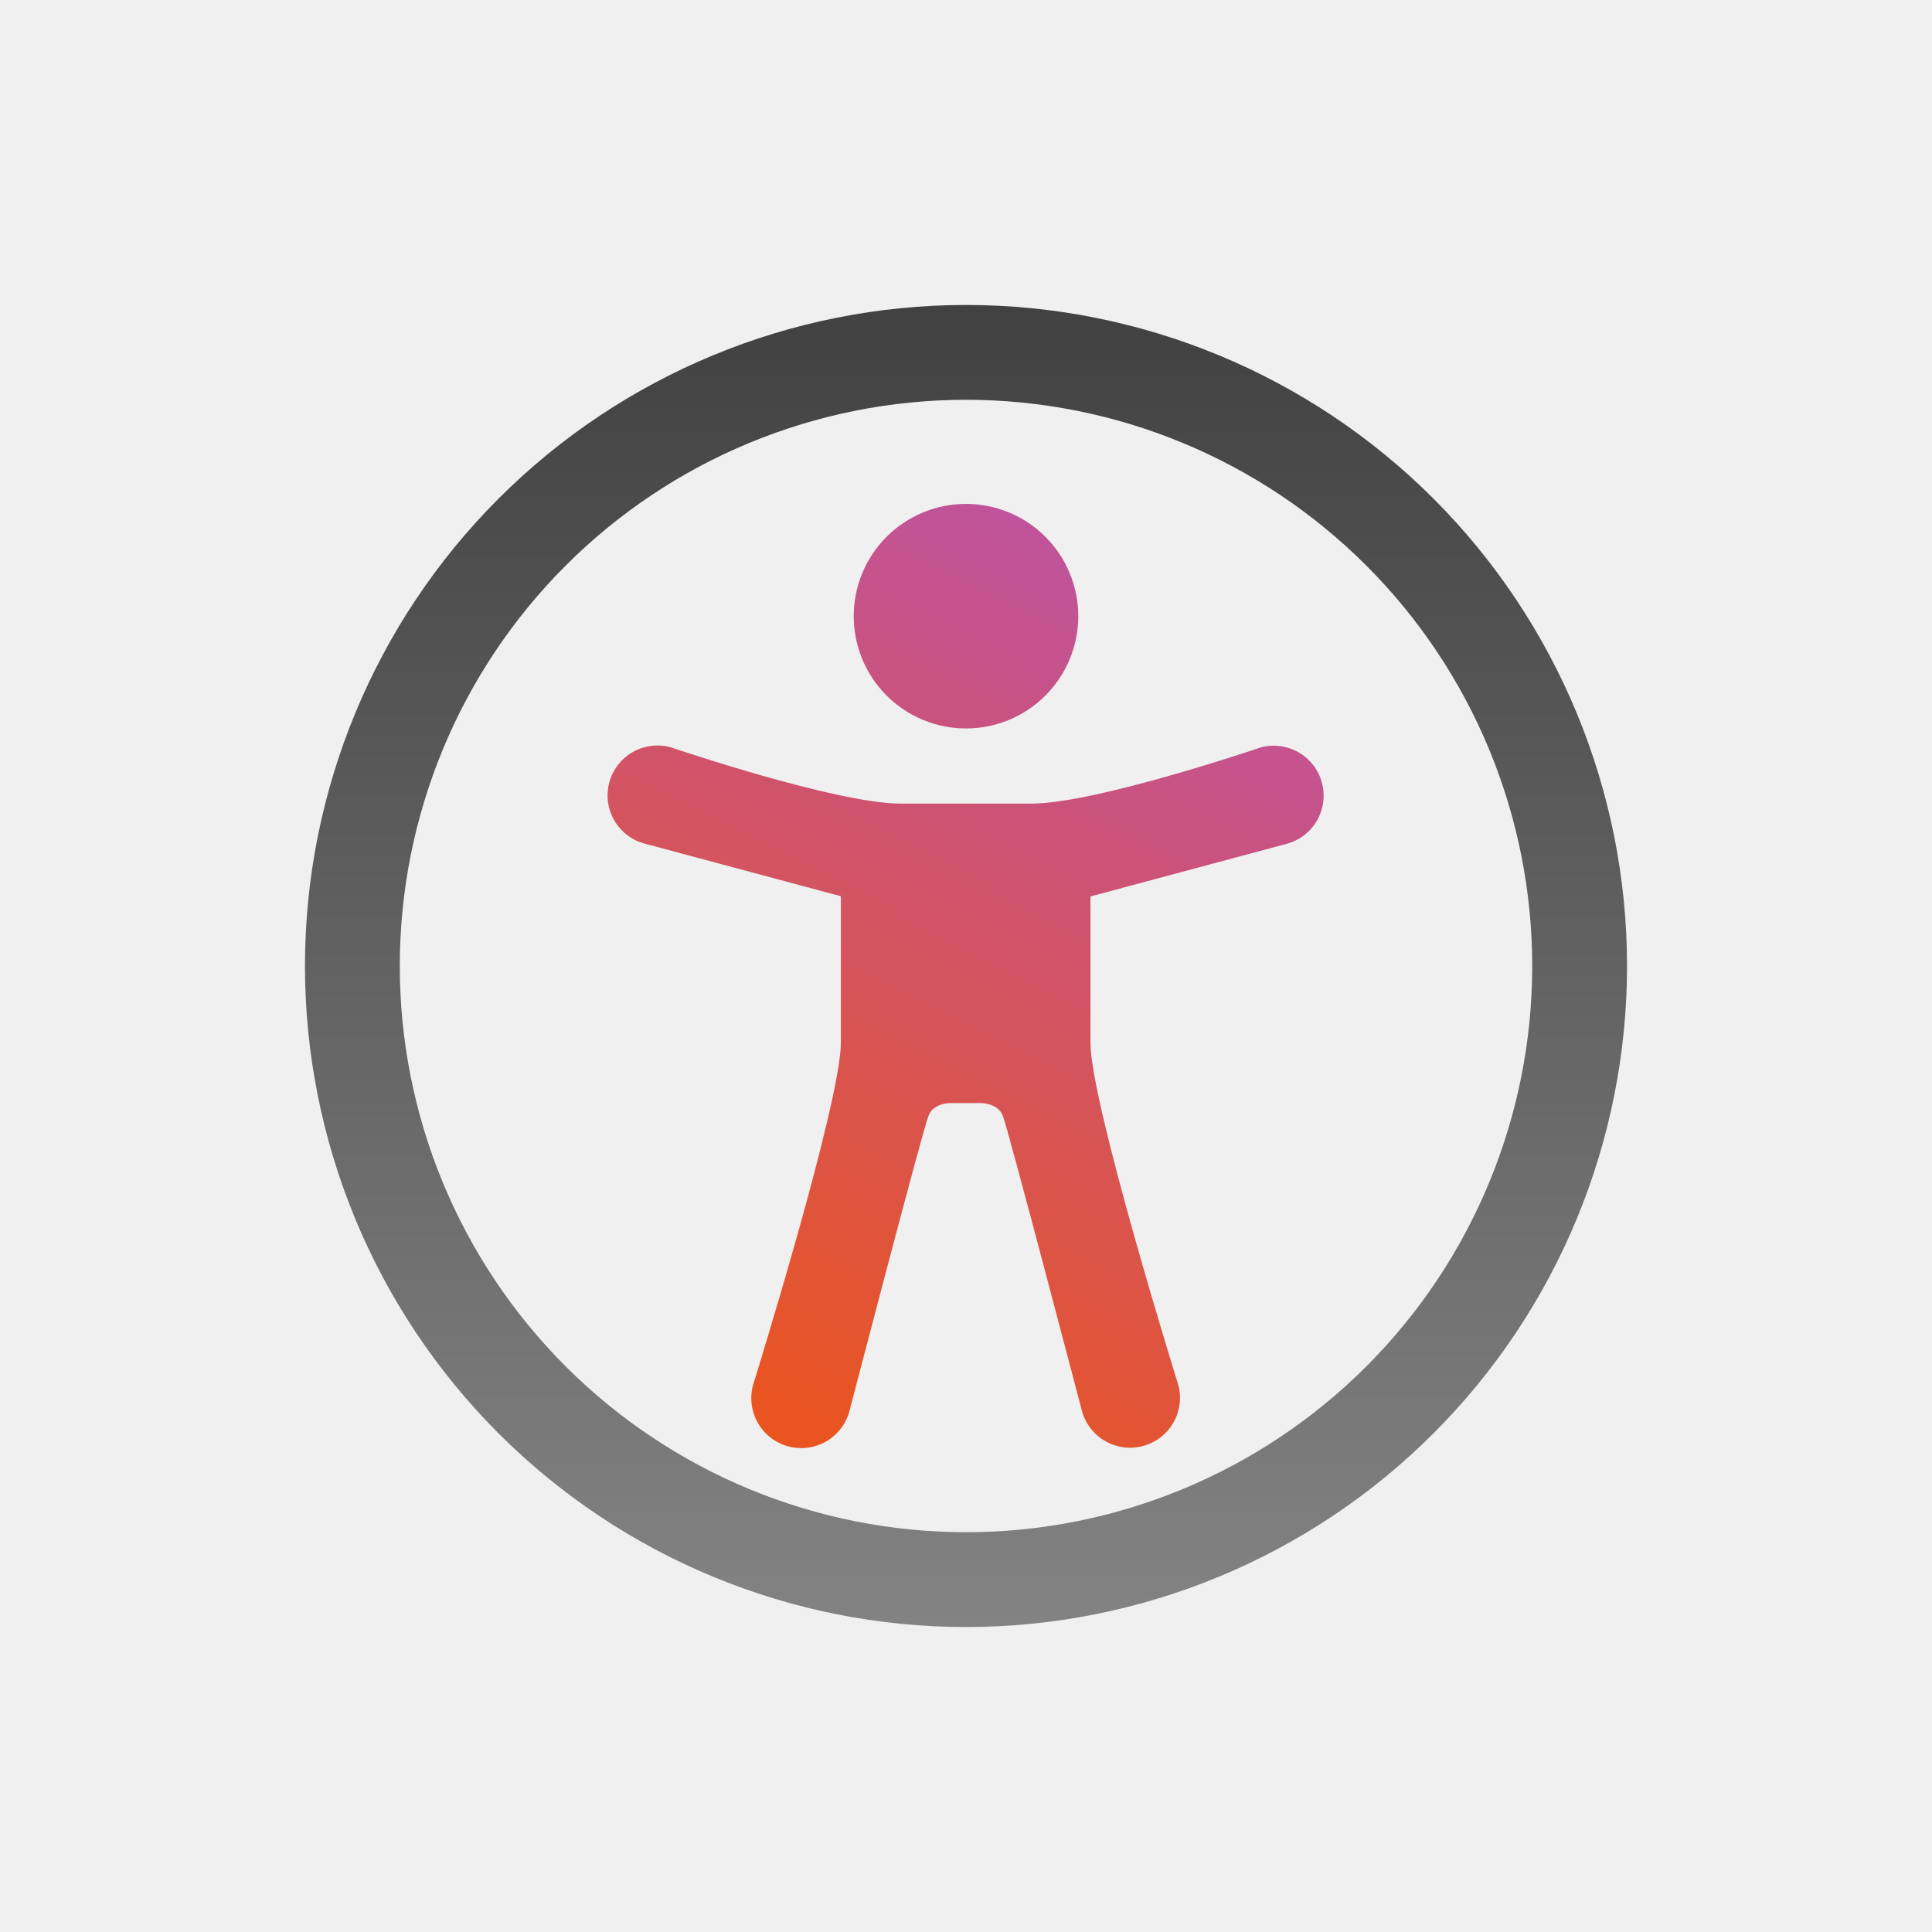
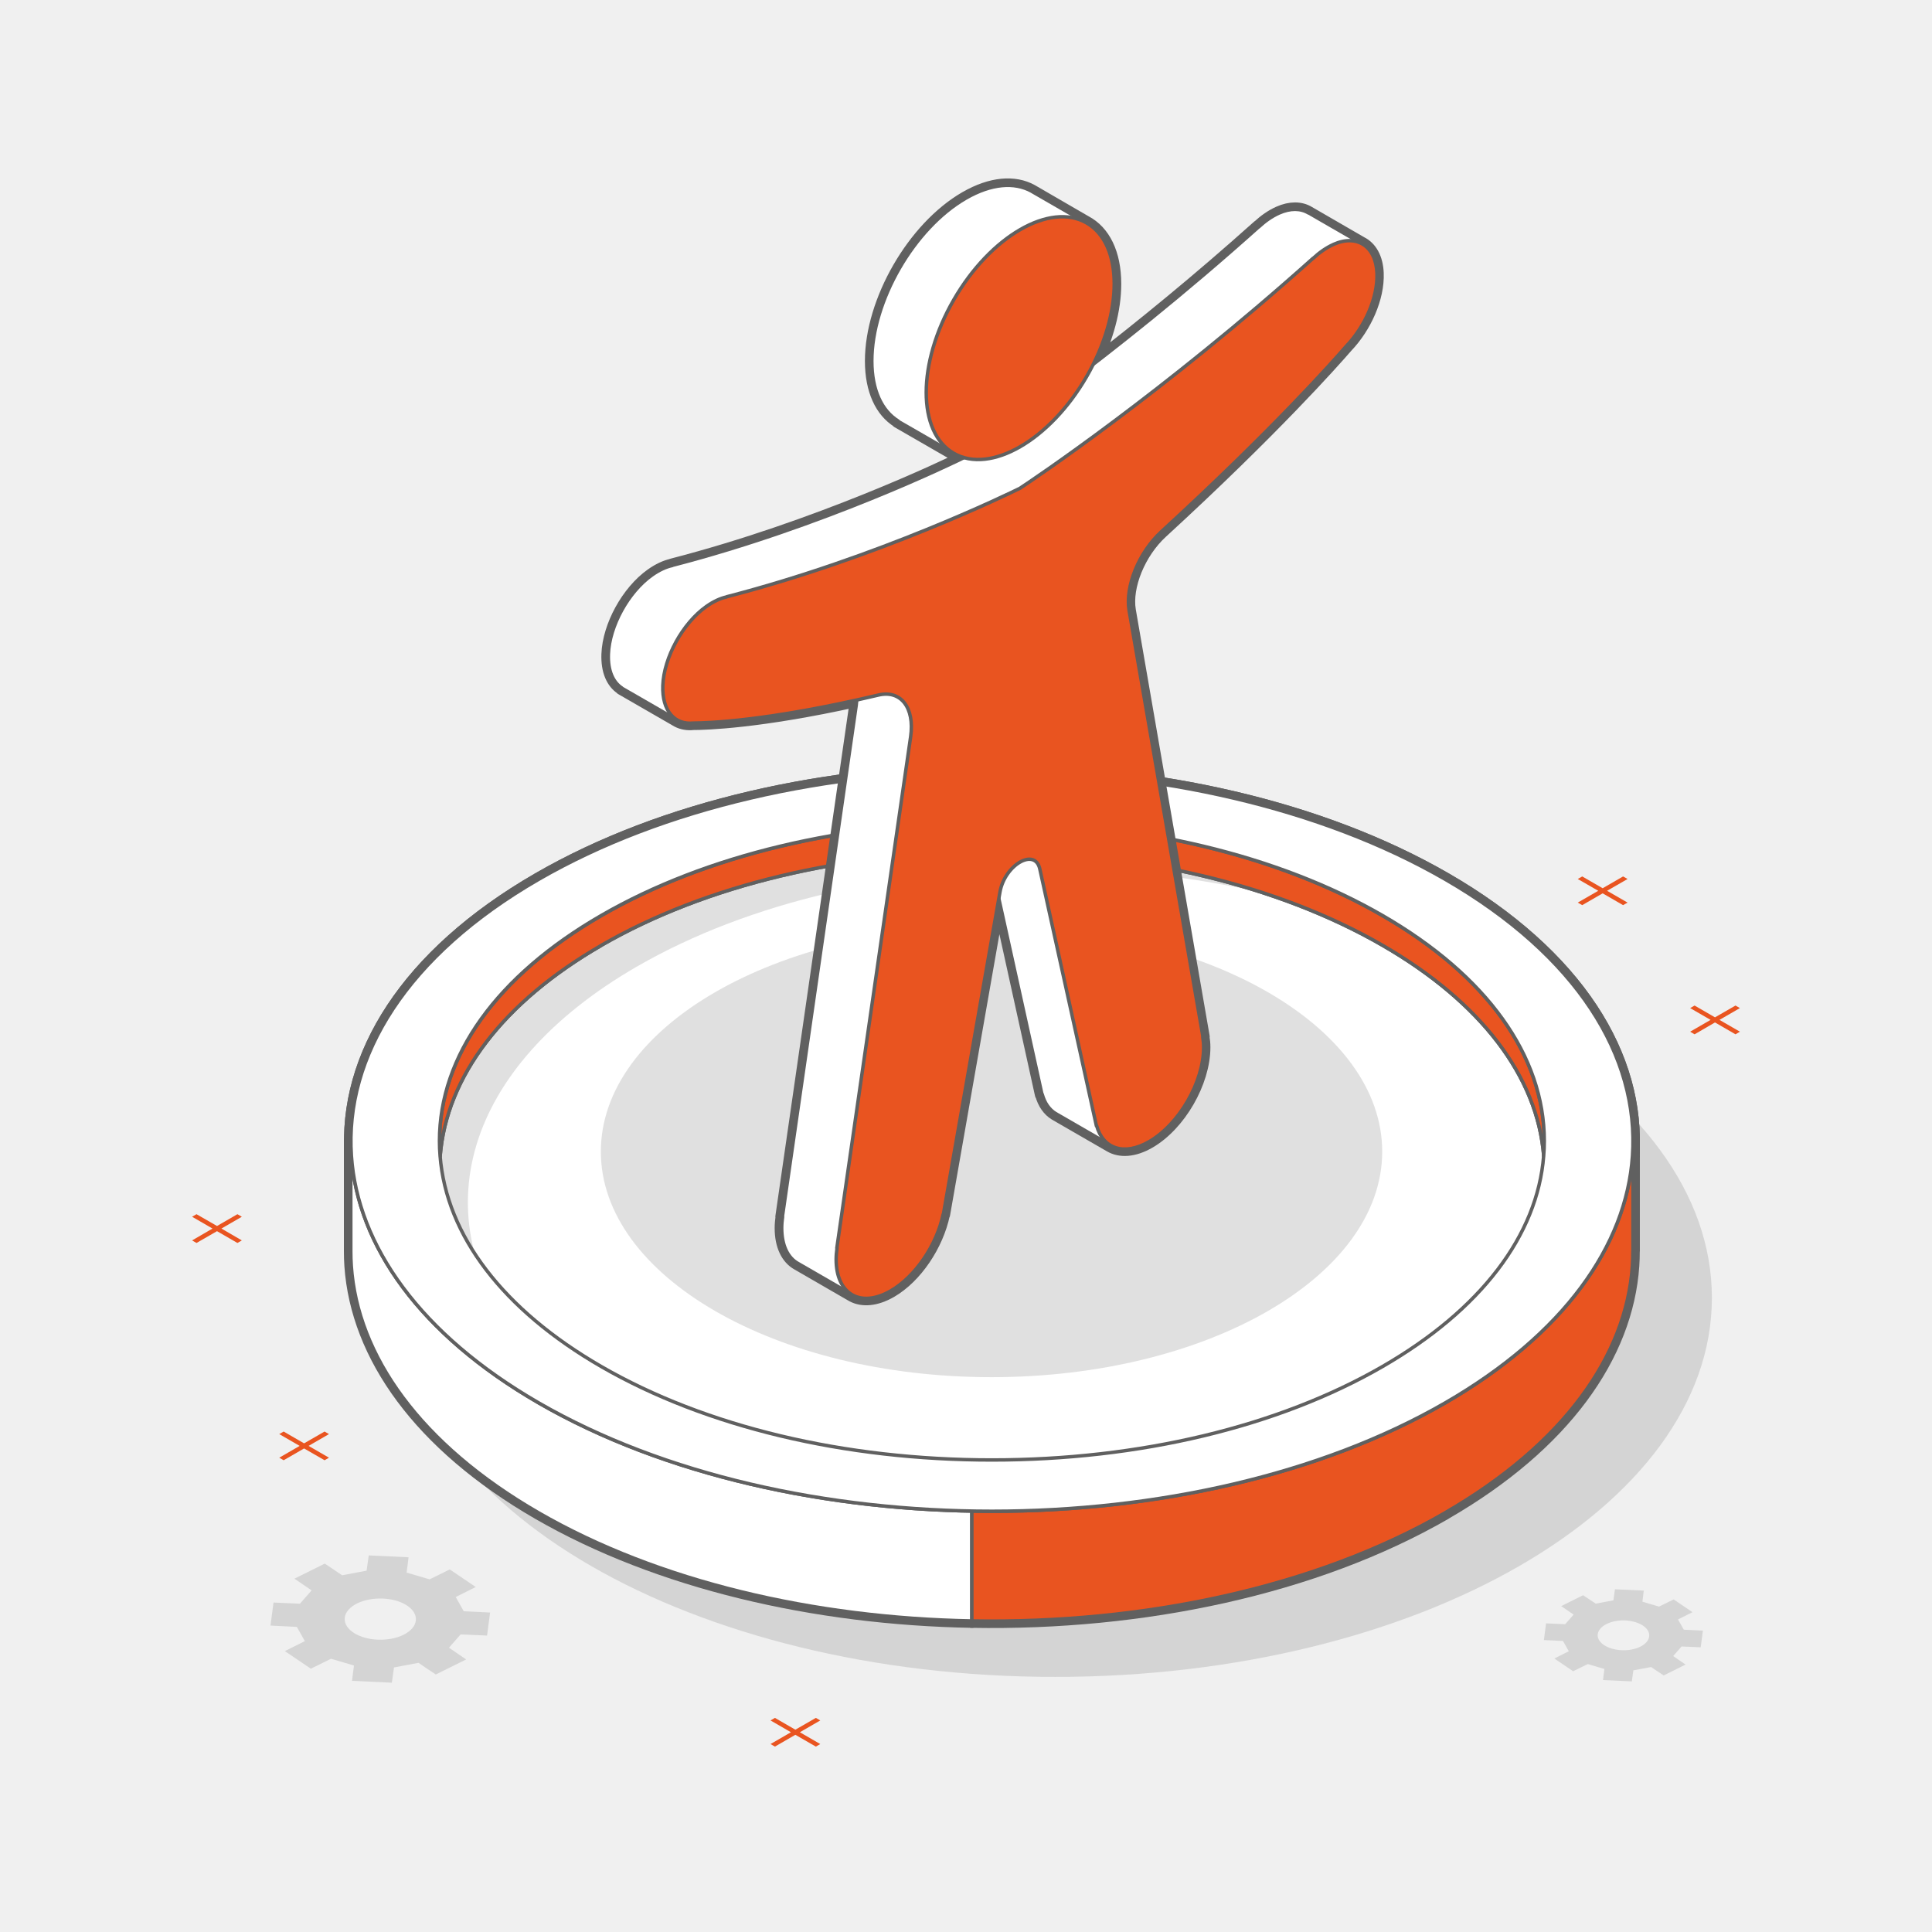
- <svg xmlns="http://www.w3.org/2000/svg" width="230" height="230" viewBox="0 0 230 230" fill="none">
-   <path fill-rule="evenodd" clip-rule="evenodd" d="M110.544 132.823C109.891 134.332 101.122 167.993 101.122 167.993C100.919 168.747 100.57 169.453 100.094 170.072C99.618 170.69 99.025 171.209 98.349 171.599C96.983 172.385 95.36 172.597 93.838 172.187C93.085 171.985 92.378 171.635 91.76 171.159C91.141 170.684 90.622 170.091 90.233 169.414C89.446 168.048 89.234 166.426 89.644 164.904C89.644 164.904 100.1 131.314 100.1 124.149V106.694L76.835 100.456C76.07 100.266 75.351 99.925 74.719 99.453C74.087 98.981 73.555 98.389 73.154 97.709C72.754 97.03 72.493 96.278 72.386 95.497C72.279 94.715 72.329 93.921 72.532 93.159C72.736 92.397 73.089 91.683 73.571 91.059C74.053 90.435 74.655 89.914 75.341 89.525C76.026 89.135 76.783 88.887 77.566 88.793C78.349 88.699 79.142 88.762 79.901 88.978C79.901 88.978 99.553 95.668 107.229 95.668H122.783C130.446 95.668 150.087 88.978 150.087 88.978C151.609 88.569 153.232 88.781 154.598 89.567C155.964 90.354 156.961 91.651 157.371 93.173C157.78 94.695 157.569 96.317 156.782 97.683C155.996 99.049 154.699 100.047 153.176 100.456L129.817 106.718V124.149C129.817 131.314 140.273 164.868 140.273 164.868C140.681 166.39 140.468 168.012 139.68 169.377C138.892 170.742 137.595 171.738 136.072 172.146C134.55 172.554 132.929 172.341 131.564 171.553C130.199 170.765 129.203 169.468 128.795 167.946C128.795 167.946 119.99 134.332 119.384 132.823C118.79 131.314 116.782 131.314 116.782 131.314H113.134C113.134 131.314 111.079 131.314 110.544 132.823ZM115 86.721C118.545 86.721 121.945 85.313 124.452 82.806C126.959 80.299 128.367 76.899 128.367 73.354C128.367 69.809 126.959 66.409 124.452 63.902C121.945 61.395 118.545 59.987 115 59.987C111.455 59.987 108.055 61.395 105.548 63.902C103.041 66.409 101.633 69.809 101.633 73.354C101.633 76.899 103.041 80.299 105.548 82.806C108.055 85.313 111.455 86.721 115 86.721Z" fill="url(#paint0_linear_539_5137)" />
-   <path fill-rule="evenodd" clip-rule="evenodd" d="M36.306 115C36.306 94.129 44.597 74.113 59.355 59.355C74.113 44.597 94.129 36.306 115 36.306C135.871 36.306 155.887 44.597 170.645 59.355C185.403 74.113 193.694 94.129 193.694 115C193.694 135.871 185.403 155.887 170.645 170.645C155.887 185.403 135.871 193.694 115 193.694C94.129 193.694 74.113 185.403 59.355 170.645C44.597 155.887 36.306 135.871 36.306 115ZM115 47.594C97.123 47.594 79.978 54.696 67.337 67.337C54.696 79.978 47.594 97.123 47.594 115C47.594 132.877 54.696 150.022 67.337 162.663C79.978 175.304 97.123 182.406 115 182.406C132.877 182.406 150.022 175.304 162.663 162.663C175.304 150.022 182.406 132.877 182.406 115C182.406 97.123 175.304 79.978 162.663 67.337C150.022 54.696 132.877 47.594 115 47.594Z" fill="url(#paint1_linear_539_5137)" />
-   <defs>
-     <linearGradient id="paint0_linear_539_5137" x1="87.75" y1="165.747" x2="142.949" y2="58.379" gradientUnits="userSpaceOnUse">
-       <stop offset="0" stop-color="#E95420" />
-       <stop offset="1" stop-color="#BB53AA" />
-     </linearGradient>
-     <linearGradient id="paint1_linear_539_5137" x1="115" y1="36.306" x2="115" y2="193.694" gradientUnits="userSpaceOnUse">
-       <stop stop-color="#414141" />
-       <stop offset="1" stop-color="#838383" />
-     </linearGradient>
-   </defs>
+ <svg xmlns="http://www.w3.org/2000/svg" id="a" viewBox="0 0 280 280">
+   <polygon points="115.27 250.68 112.31 248.97 111.67 249.34 114.63 251.05 111.67 252.76 112.31 253.13 115.27 251.42 118.24 253.13 118.88 252.76 115.92 251.05 118.88 249.34 118.24 248.97 115.27 250.68" style="fill:#e95420; fill-rule:evenodd; stroke-width:0px;" />
+   <polygon points="31.45 177.68 28.48 175.97 27.84 176.34 30.8 178.05 27.84 179.77 28.48 180.14 31.45 178.43 34.41 180.14 35.05 179.77 32.09 178.05 35.05 176.34 34.41 175.97 31.45 177.68" style="fill:#e95420; fill-rule:evenodd; stroke-width:0px;" />
+   <polygon points="232.27 128.73 229.31 127.02 228.66 127.39 231.63 129.1 228.66 130.81 229.31 131.18 232.27 129.47 235.23 131.18 235.88 130.81 232.91 129.1 235.88 127.39 235.23 127.02 232.27 128.73" style="fill:#e95420; fill-rule:evenodd; stroke-width:0px;" />
+   <polygon points="248.55 147.44 245.59 145.73 244.95 146.1 247.91 147.81 244.95 149.52 245.59 149.9 248.55 148.18 251.52 149.9 252.16 149.52 249.2 147.81 252.16 146.1 251.52 145.73 248.55 147.44" style="fill:#e95420; fill-rule:evenodd; stroke-width:0px;" />
+   <polygon points="44.07 209.18 41.11 207.47 40.47 207.84 43.43 209.55 40.47 211.26 41.11 211.63 44.07 209.92 47.04 211.63 47.68 211.26 44.72 209.55 47.68 207.84 47.04 207.47 44.07 209.18" style="fill:#e95420; fill-rule:evenodd; stroke-width:0px;" />
+   <path d="M63.16,242.68s-2.48-1.65-2.51-1.69l-3.55.67s-.3,2.18-.31,2.21l-5.77-.27s.26-2.18.28-2.22l-3.33-.98s-2.87,1.41-2.92,1.44l-3.77-2.55c.05-.03,2.85-1.43,2.9-1.45l-1.16-2.06c-.06,0-3.76-.18-3.82-.19l.44-3.34c.07,0,3.77.16,3.83.17l1.69-1.93c-.12-.07-2.44-1.67-2.49-1.7l4.4-2.18s2.48,1.65,2.51,1.69l3.55-.67s.3-2.18.31-2.21l5.77.27s-.26,2.18-.28,2.22l3.33.98s2.87-1.41,2.92-1.44l3.77,2.55c-.05.03-2.85,1.43-2.9,1.45l1.16,2.06c.06,0,3.76.18,3.82.19l-.44,3.34c-.07,0-3.77-.16-3.83-.17l-1.69,1.93c.12.07,2.44,1.67,2.49,1.7l-4.4,2.18ZM54.72,237.63c2.84.13,5.32-1.09,5.54-2.74.12-.91-.47-1.75-1.51-2.35-.84-.48-1.97-.81-3.24-.86-2.84-.13-5.32,1.09-5.54,2.74-.12.91.47,1.75,1.51,2.35.84.48,1.97.81,3.24.86h0Z" style="fill:#666; opacity:.2; stroke-width:0px;" />
+   <path d="M241.11,242.82s-1.79-1.2-1.82-1.22l-2.57.48s-.22,1.58-.22,1.6l-4.18-.19s.19-1.58.2-1.61l-2.41-.71s-2.08,1.02-2.12,1.04l-2.73-1.85s2.06-1.04,2.1-1.05l-.84-1.49s-2.72-.13-2.77-.13l.32-2.42s2.73.11,2.77.12l1.22-1.39c-.08-.05-1.77-1.21-1.8-1.23l3.18-1.58s1.8,1.2,1.82,1.22l2.57-.48s.22-1.58.22-1.6l4.18.19s-.19,1.58-.2,1.61l2.41.71s2.08-1.02,2.12-1.04l2.73,1.85s-2.06,1.04-2.1,1.05l.84,1.49s2.72.13,2.77.13l-.32,2.42s-2.73-.11-2.77-.12l-1.22,1.39c.08.05,1.77,1.21,1.8,1.23l-3.18,1.58ZM235,239.16c2.06.1,3.85-.79,4.01-1.98.09-.66-.34-1.27-1.09-1.7-.61-.35-1.43-.58-2.35-.63-2.06-.1-3.85.79-4.01,1.98-.09.66.34,1.27,1.09,1.7.61.35,1.43.58,2.35.63h0Z" style="fill:#666; opacity:.2; stroke-width:0px;" />
+   <ellipse cx="152.93" cy="188.09" rx="95.17" ry="54.94" style="fill:#666; opacity:.2; stroke-width:0px;" />
+   <path d="M78.05,143.37c-11.04,6.37-18.71,13.95-23.03,22h-4.18v15.93h0c0,.72.02,1.44.07,2.16.9,13,9.94,25.85,27.13,35.78,17.41,10.05,40,15.27,62.81,15.68v-107.23c-22.8.41-45.4,5.63-62.8,15.68Z" style="fill:#fff; stroke:#606060; stroke-linecap:round; stroke-linejoin:round; stroke-width:2px;" />
+   <path d="M209.45,219.23c17.19-9.93,26.24-22.78,27.13-35.78.05-.72.07-1.43.07-2.15h.01v-15.93h-4.18c-4.32-8.05-11.99-15.63-23.03-22-18.88-10.9-43.86-16.13-68.6-15.68v107.23c24.73.44,49.72-4.78,68.6-15.68Z" style="fill:#fff; stroke:#606060; stroke-linecap:round; stroke-linejoin:round; stroke-width:2px;" />
+   <path d="M209.46,127.44c-36.28-20.95-95.12-20.95-131.4,0-19.09,11.02-28.13,25.65-27.13,40.09.9,13,9.94,25.85,27.13,35.78,36.28,20.95,95.12,20.95,131.4,0,17.19-9.93,26.24-22.78,27.13-35.78,1-14.44-8.04-29.06-27.13-40.09Z" style="fill:#fff; stroke:#606060; stroke-linecap:round; stroke-linejoin:round; stroke-width:2px;" />
+   <ellipse cx="143.75" cy="165.37" rx="82.59" ry="47.69" style="fill:#fff; stroke:#606060; stroke-linecap:round; stroke-linejoin:round; stroke-width:2px;" />
+   <ellipse cx="143.36" cy="166.03" rx="83.78" ry="48.37" style="fill:#fff; stroke:#606060; stroke-linecap:round; stroke-linejoin:round; stroke-width:2px;" />
+   <path d="M87.15,198.05c15.12,8.73,35.22,13.54,56.61,13.54,21.38,0,41.49-4.81,56.61-13.54,14.24-8.22,22.45-18.99,23.36-30.53-.91-11.54-9.12-22.31-23.36-30.53-15.12-8.73-35.22-13.54-56.61-13.54-21.38,0-41.49,4.81-56.61,13.54-14.24,8.22-22.45,18.99-23.36,30.53.91,11.54,9.12,22.31,23.36,30.53Z" style="fill:#fff; stroke:#606060; stroke-linecap:round; stroke-linejoin:round; stroke-width:2px;" />
+   <path d="M87.15,137c15.12-8.73,35.22-13.54,56.61-13.54,21.38,0,41.49,4.81,56.61,13.54,14.24,8.22,22.45,18.99,23.36,30.53.06-.72.09-1.43.09-2.15,0-12.35-8.33-23.95-23.45-32.68-15.12-8.73-35.22-13.54-56.61-13.54-21.38,0-41.49,4.81-56.61,13.54-15.12,8.73-23.45,20.34-23.45,32.68,0,.72.03,1.44.09,2.16.91-11.54,9.12-22.31,23.36-30.53Z" style="fill:#fff; stroke:#606060; stroke-linecap:round; stroke-linejoin:round; stroke-width:2px;" />
+   <path d="M209.46,127.44c-36.28-20.95-95.12-20.95-131.4,0-19.09,11.02-28.13,25.65-27.13,40.09.9,13,9.94,25.85,27.13,35.78,36.28,20.95,95.12,20.95,131.4,0,17.19-9.93,26.24-22.78,27.13-35.78,1-14.44-8.04-29.06-27.13-40.09ZM223.72,167.52c-.91,11.54-9.12,22.31-23.36,30.53-15.12,8.73-35.22,13.54-56.61,13.54-21.38,0-41.49-4.81-56.61-13.54-14.24-8.22-22.45-18.99-23.36-30.53-.06-.72-.09-1.43-.09-2.16,0-12.35,8.33-23.95,23.45-32.68,15.12-8.73,35.22-13.54,56.61-13.54,21.38,0,41.49,4.81,56.61,13.54,15.12,8.73,23.45,20.34,23.45,32.68,0,.72-.03,1.44-.09,2.15Z" style="fill:#fff; stroke:#606060; stroke-linecap:round; stroke-linejoin:round; stroke-width:2px;" />
+   <path d="M78.05,143.37c-11.04,6.37-18.71,13.95-23.03,22h-4.18v15.93h0c0,.72.02,1.44.07,2.16.9,13,9.94,25.85,27.13,35.78,17.41,10.05,40,15.27,62.81,15.68v-107.23c-22.8.41-45.4,5.63-62.8,15.68Z" style="fill:#fff; stroke:#606060; stroke-linecap:round; stroke-linejoin:round; stroke-width:.5px;" />
+   <path d="M209.45,219.23c17.19-9.93,26.24-22.78,27.13-35.78.05-.72.07-1.43.07-2.15h.01v-15.93h-4.18c-4.32-8.05-11.99-15.63-23.03-22-18.88-10.9-43.86-16.13-68.6-15.68v107.23c24.73.44,49.72-4.78,68.6-15.68Z" style="fill:#e95420; stroke:#606060; stroke-linecap:round; stroke-linejoin:round; stroke-width:.5px;" />
+   <path d="M209.46,127.44c-36.28-20.95-95.12-20.95-131.4,0-19.09,11.02-28.13,25.65-27.13,40.09.9,13,9.94,25.85,27.13,35.78,36.28,20.95,95.12,20.95,131.4,0,17.19-9.93,26.24-22.78,27.13-35.78,1-14.44-8.04-29.06-27.13-40.09Z" style="fill:#fff; stroke:#606060; stroke-linecap:round; stroke-linejoin:round; stroke-width:.5px;" />
+   <ellipse cx="143.75" cy="165.37" rx="82.59" ry="47.69" style="fill:#fff; stroke:#606060; stroke-linecap:round; stroke-linejoin:round; stroke-width:.5px;" />
+   <g style="opacity:.2;">
+     <path d="M92.35,140.06c32.72-18.89,85.76-18.89,118.48,0,3.3,1.9,6.25,3.93,8.88,6.04-4.05-5.17-9.75-10.02-17.11-14.27-32.72-18.89-85.76-18.89-118.48,0-29.42,16.99-32.38,43.46-8.89,62.36-13.94-17.81-8.24-39.49,17.11-54.13Z" style="fill:#666; stroke-width:0px;" />
+   </g>
+   <path d="M87.15,198.05c15.12,8.73,35.22,13.54,56.61,13.54,21.38,0,41.49-4.81,56.61-13.54,14.24-8.22,22.45-18.99,23.36-30.53-.91-11.54-9.12-22.31-23.36-30.53-15.12-8.73-35.22-13.54-56.61-13.54-21.38,0-41.49,4.81-56.61,13.54-14.24,8.22-22.45,18.99-23.36,30.53.91,11.54,9.12,22.31,23.36,30.53Z" style="fill:none; stroke-width:0px;" />
+   <path d="M87.15,137c15.12-8.73,35.22-13.54,56.61-13.54,21.38,0,41.49,4.81,56.61,13.54,14.24,8.22,22.45,18.99,23.36,30.53.06-.72.09-1.43.09-2.15,0-12.35-8.33-23.95-23.45-32.68-15.12-8.73-35.22-13.54-56.61-13.54-21.38,0-41.49,4.81-56.61,13.54-15.12,8.73-23.45,20.34-23.45,32.68,0,.72.03,1.44.09,2.16.91-11.54,9.12-22.31,23.36-30.53Z" style="fill:#fff; stroke:#606060; stroke-linecap:round; stroke-linejoin:round; stroke-width:.5px;" />
+   <path d="M87.15,137c15.12-8.73,35.22-13.54,56.61-13.54,21.38,0,41.49,4.81,56.61,13.54,14.24,8.22,22.45,18.99,23.36,30.53.06-.72.09-1.43.09-2.15,0-12.35-8.33-23.95-23.45-32.68-15.12-8.73-35.22-13.54-56.61-13.54-21.38,0-41.49,4.81-56.61,13.54-15.12,8.73-23.45,20.34-23.45,32.68,0,.72.03,1.44.09,2.16.91-11.54,9.12-22.31,23.36-30.53Z" style="fill:#e95420; stroke:#606060; stroke-linecap:round; stroke-linejoin:round; stroke-width:.5px;" />
+   <path d="M209.46,127.44c-36.28-20.95-95.12-20.95-131.4,0-19.09,11.02-28.13,25.65-27.13,40.09.9,13,9.94,25.85,27.13,35.78,36.28,20.95,95.12,20.95,131.4,0,17.19-9.93,26.24-22.78,27.13-35.78,1-14.44-8.04-29.06-27.13-40.09ZM223.72,167.52c-.91,11.54-9.12,22.31-23.36,30.53-15.12,8.73-35.22,13.54-56.61,13.54-21.38,0-41.49-4.81-56.61-13.54-14.24-8.22-22.45-18.99-23.36-30.53-.06-.72-.09-1.43-.09-2.16,0-12.35,8.33-23.95,23.45-32.68,15.12-8.73,35.22-13.54,56.61-13.54,21.38,0,41.49,4.81,56.61,13.54,15.12,8.73,23.45,20.34,23.45,32.68,0,.72-.03,1.44-.09,2.15Z" style="fill:#fff; stroke:#606060; stroke-linecap:round; stroke-linejoin:round; stroke-width:.5px;" />
+   <ellipse cx="143.7" cy="166.9" rx="56.62" ry="32.69" style="fill:#666; opacity:.2; stroke-width:0px;" />
+   <path d="M197.25,35.27h0s-7.62-4.41-7.62-4.41h0c-1.12-.68-2.61-.72-4.27.02-1.03.46-2.03,1.16-2.94,2.01v-.02c-8.76,7.85-17.05,14.58-23.95,19.91,1.89-3.79,3.03-7.88,3.03-11.63,0-4.46-1.61-7.55-4.2-8.92h0s-7.66-4.44-7.66-4.44c-.02-.01-.05-.03-.07-.04l-.08-.05h0c-2.46-1.35-5.81-1.12-9.52,1.02-7.52,4.34-13.62,14.91-13.62,23.6,0,4.24,1.46,7.24,3.82,8.7l-.02.03,8.14,4.69h0c.45.24.93.42,1.44.57-2.53,1.24-21.06,10.14-42.32,15.63v.02c-.92.2-1.92.66-2.95,1.39-3.43,2.43-6.15,7.39-6.3,11.46-.09,2.38.67,4.06,1.94,4.89v.03s8.13,4.69,8.13,4.69h0c.65.34,1.41.47,2.26.38,1.69,0,9.5-.2,23.66-3.34-.02.24-.04.49-.08.74l-10.7,74.13h.03c-.08.55-.13,1.11-.13,1.65,0,2.54.9,4.32,2.36,5.13h0s7.82,4.52,7.82,4.52c.02.01.04.02.06.03l.06.04h0c1.42.76,3.35.63,5.49-.6,3.64-2.1,6.69-6.71,7.61-11.1h.03s8.03-45.76,8.03-45.76l6.25,28.38.03-.03c.35,1.29,1.03,2.24,1.94,2.8h0s7.95,4.59,7.95,4.59h0c1.43.85,3.42.75,5.62-.52,4.36-2.52,7.9-8.64,7.9-13.68,0-.54-.05-1.04-.13-1.51l.03-.02-10.7-61.77c-.59-3.51,1.42-8.43,4.67-11.42,16.17-14.83,25-24.81,26.81-26.9,2.7-2.83,4.58-7.03,4.44-10.56-.08-2.16-.96-3.68-2.31-4.34Z" style="fill:#fff; stroke:#606060; stroke-linecap:round; stroke-linejoin:round; stroke-width:2px;" />
+   <path d="M130.16,61.02l-.02.03,8.14,4.69,4.09-7.2c5.71-4.47,10.18-12.33,11.05-19.49l3.88-6.84-7.66-4.42s-.05-.03-.07-.04l-.08-.05h0c-2.46-1.35-5.81-1.12-9.52,1.02-7.52,4.34-13.62,14.91-13.62,23.6,0,4.24,1.46,7.24,3.82,8.7Z" style="fill:#fff; stroke:#606060; stroke-linecap:round; stroke-linejoin:round; stroke-width:.5px;" />
+   <path d="M189.63,30.86h0c-1.12-.67-2.61-.72-4.27.02-1.03.46-2.03,1.16-2.94,2.01v-.02c-21.86,19.59-40.84,32.26-42.5,33.35-1.66.82-20.65,10.07-42.5,15.72v.02c-.92.2-1.92.66-2.95,1.39-3.43,2.43-6.15,7.39-6.3,11.46-.09,2.38.67,4.06,1.94,4.89v.03s8.13,4.69,8.13,4.69l2.05-4.73c4.48-.52,10.83-1.54,19.13-3.51,3.25-.77,5.26,1.83,4.67,6.02l-10.7,74.13h.03c-.08.55-.13,1.11-.13,1.65,0,2.54.9,4.32,2.36,5.13h0s7.95,4.59,7.95,4.59l3.42-7.89-1.72-.99c1.69-2.17,2.96-4.82,3.5-7.39h.03s8.2-46.7,8.2-46.7c.7-3.96,5.09-6.5,5.78-3.34l8.2,37.22.03-.03c.35,1.29,1.03,2.24,1.94,2.8h0s7.95,4.59,7.95,4.59l3.42-7.88-1.58-.91c2.27-2.91,3.78-6.66,3.78-9.96,0-.54-.05-1.04-.13-1.51l.03-.02-10.7-61.77c-.59-3.51,1.42-8.43,4.67-11.42,16.17-14.83,25-24.8,26.81-26.9,1.23-1.29,2.27-2.86,3.05-4.53l3.56,2.06,3.42-7.89-7.62-4.4Z" style="fill:#fff; stroke:#606060; stroke-linecap:round; stroke-linejoin:round; stroke-width:.5px;" />
+   <ellipse cx="147.87" cy="49.01" rx="19.27" ry="11.12" transform="translate(31.48 152.56) rotate(-60)" style="fill:#e95420; stroke:#606060; stroke-linecap:round; stroke-linejoin:round; stroke-width:.5px;" />
+   <path d="M193.25,35.43c-1.03.46-2.03,1.16-2.94,2.01v-.02c-21.86,19.59-40.84,32.26-42.5,33.35-1.66.82-20.65,10.07-42.5,15.72v.02c-.92.2-1.92.66-2.95,1.39-3.43,2.43-6.15,7.39-6.3,11.46-.13,3.68,1.74,5.72,4.44,5.43,1.81,0,10.64-.23,26.81-4.06,3.25-.77,5.26,1.83,4.67,6.02l-10.7,74.13h.03c-.08.55-.13,1.11-.13,1.65,0,5.04,3.53,7.08,7.9,4.56,3.64-2.1,6.69-6.71,7.61-11.1h.03s8.2-46.7,8.2-46.7c.7-3.96,5.09-6.5,5.78-3.34l8.2,37.22.03-.03c.92,3.34,3.97,4.42,7.61,2.32,4.36-2.52,7.9-8.64,7.9-13.68,0-.54-.05-1.04-.13-1.51l.03-.02-10.7-61.77c-.59-3.51,1.42-8.43,4.67-11.42,16.17-14.83,25-24.81,26.81-26.9,2.7-2.83,4.58-7.03,4.44-10.56-.15-3.89-2.87-5.71-6.3-4.18Z" style="fill:#e95420; stroke:#606060; stroke-linecap:round; stroke-linejoin:round; stroke-width:.5px;" />
</svg>
